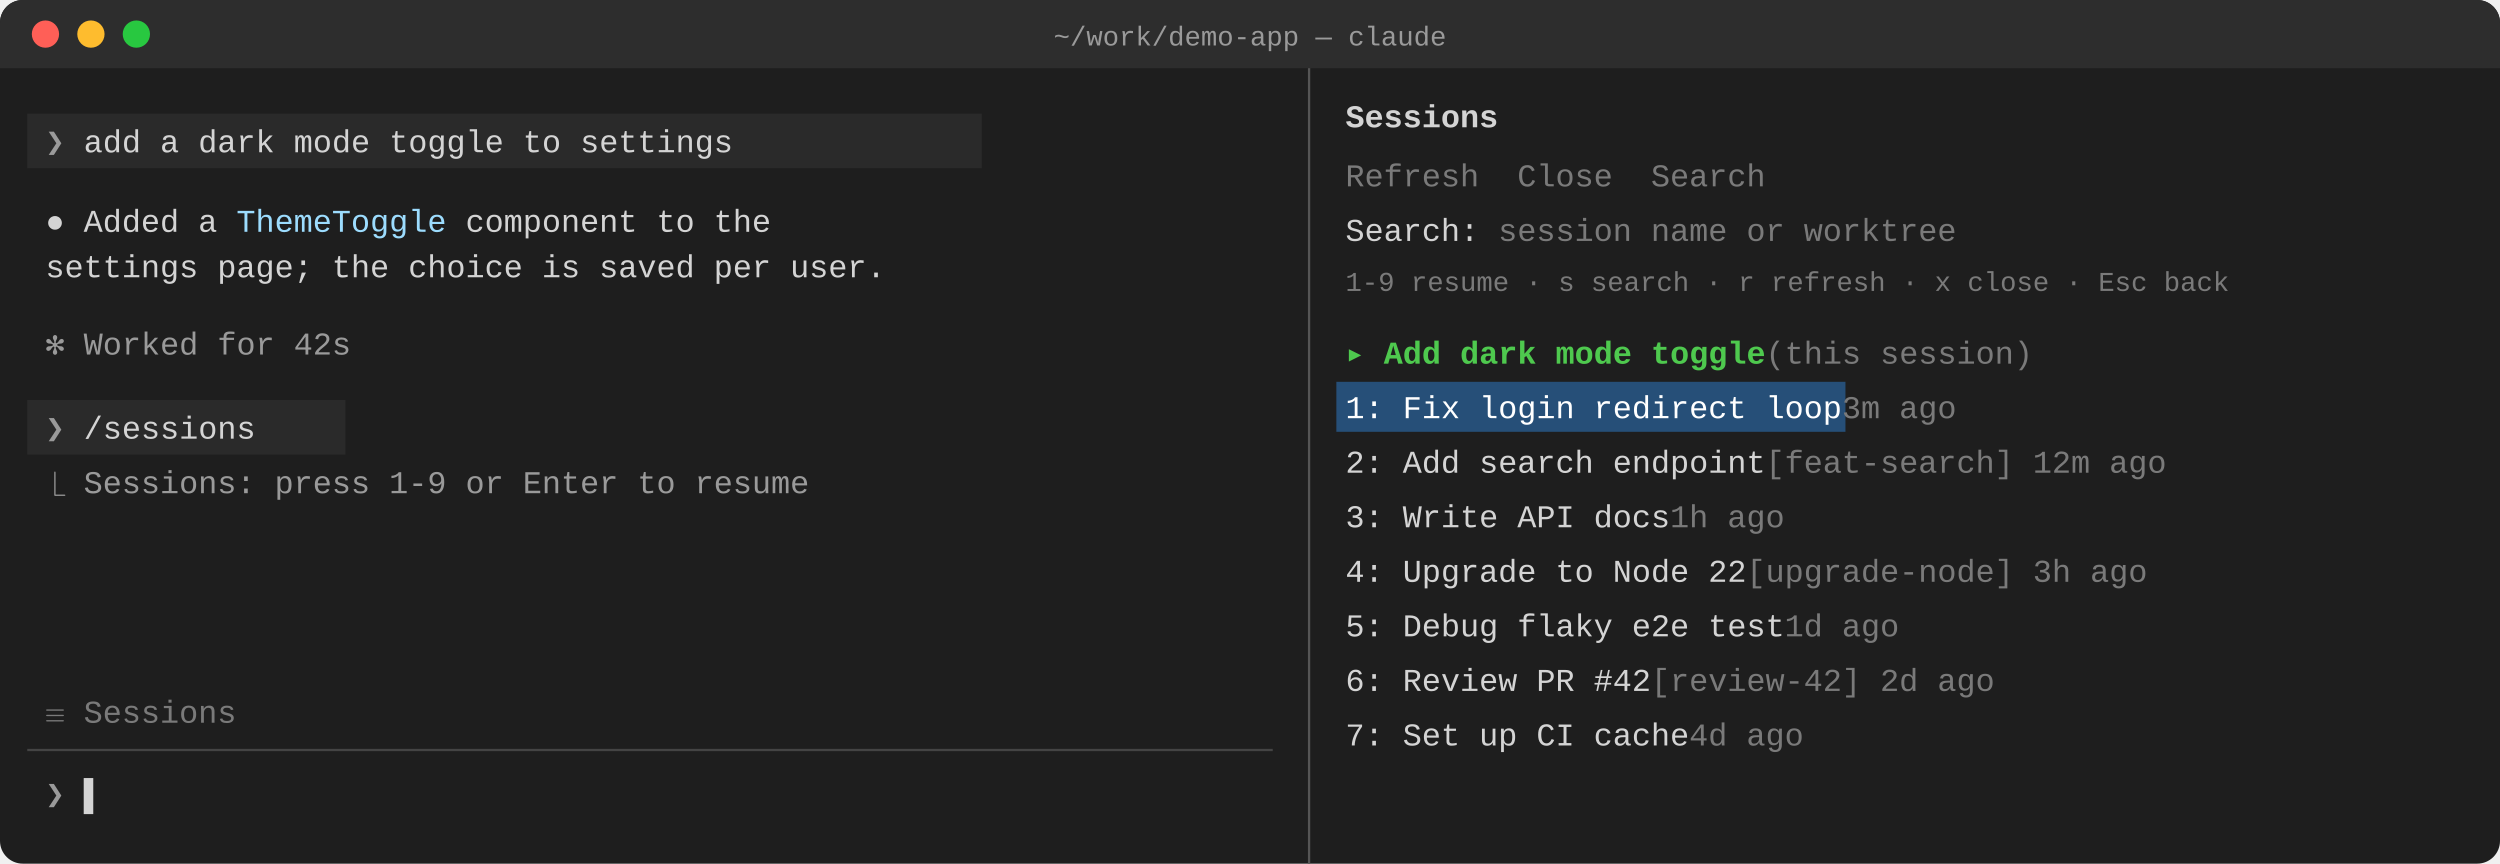
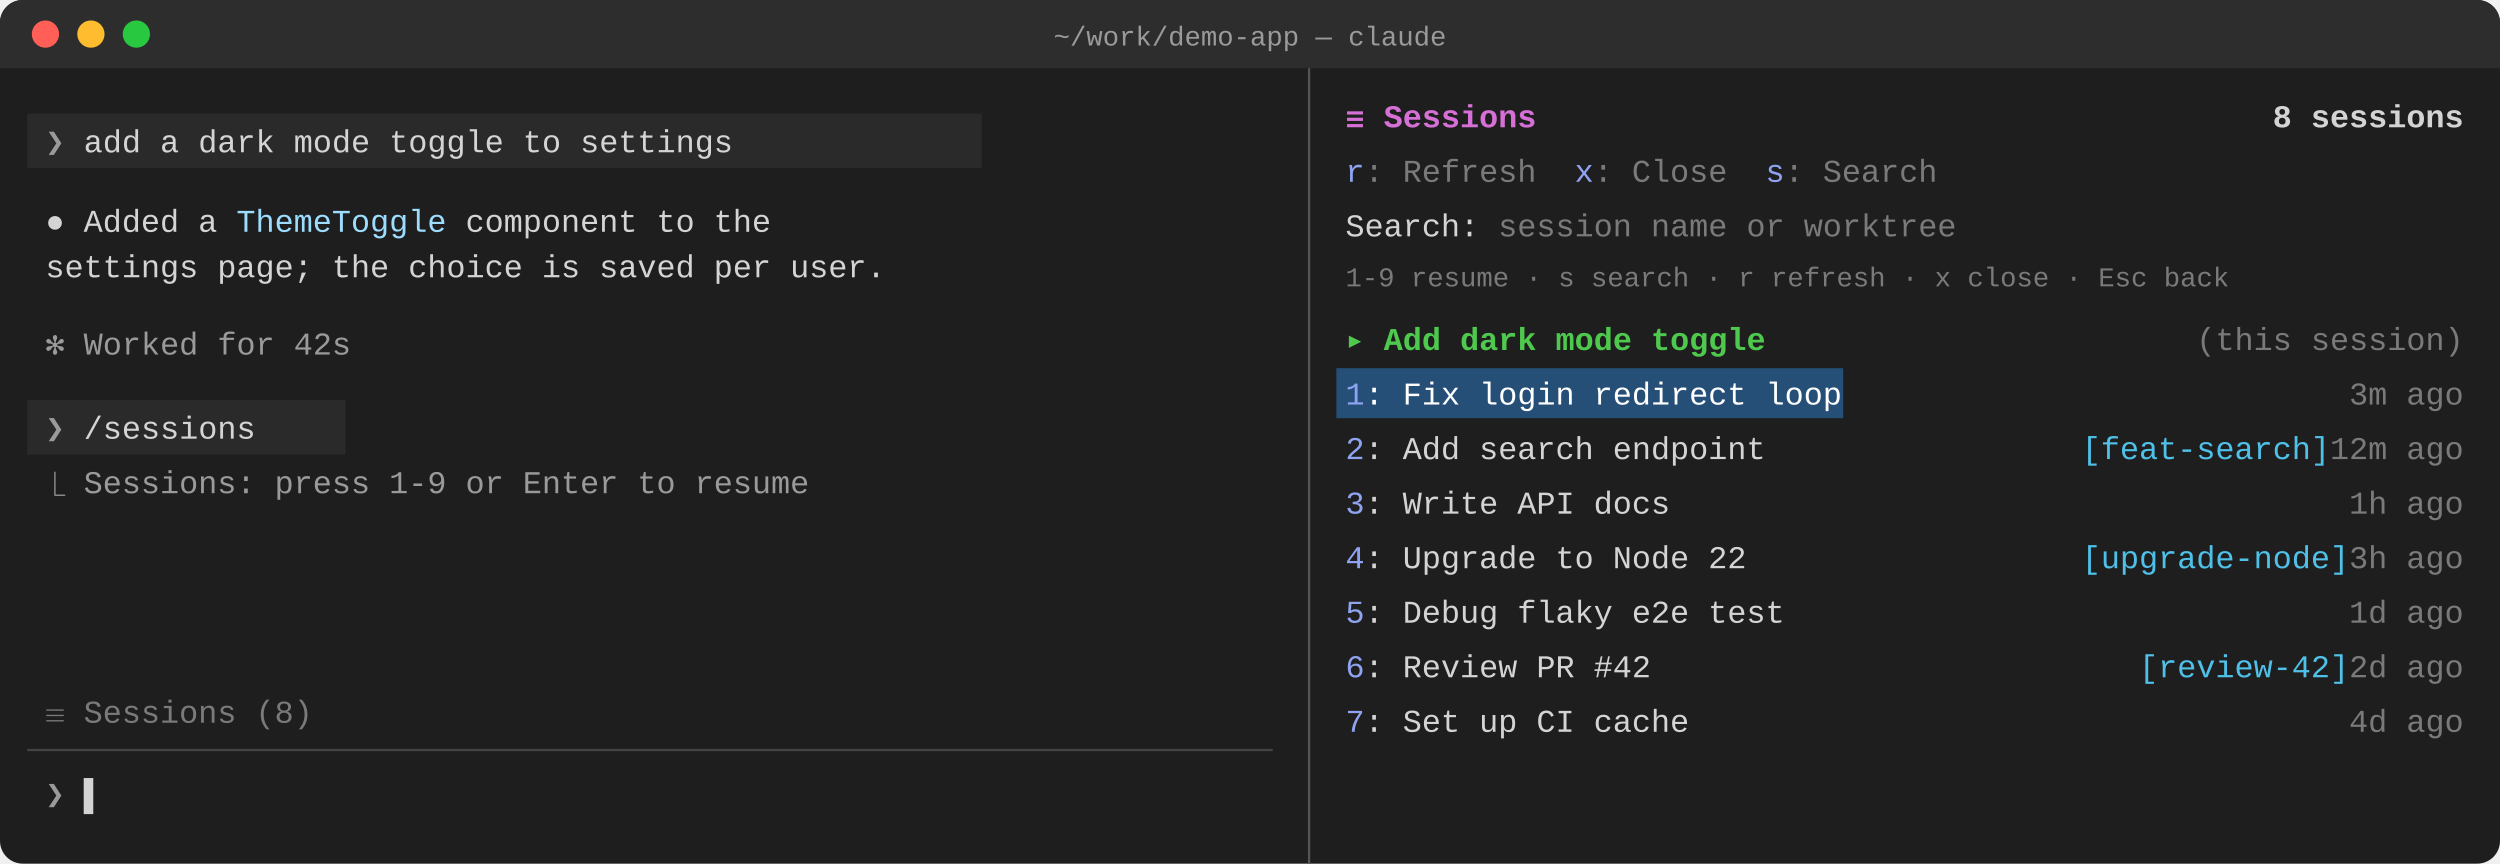
<svg xmlns="http://www.w3.org/2000/svg" width="1100" height="380" viewBox="0 0 1100 380" font-family="Menlo, SFMono-Regular, Consolas, 'Liberation Mono', monospace" font-size="14">
  <rect width="1100" height="380" rx="10" fill="#1e1e1e" />
  <path d="M0 10a10 10 0 0 1 10-10h1080a10 10 0 0 1 10 10v20H0z" fill="#2d2d2d" />
  <circle cx="20" cy="15" r="6" fill="#ff5f57" />
  <circle cx="40" cy="15" r="6" fill="#febc2e" />
  <circle cx="60" cy="15" r="6" fill="#28c840" />
  <text x="550" y="20" fill="#9a9a9a" text-anchor="middle" font-size="12">~/work/demo-app — claude</text>
  <rect x="12" y="50" width="420" height="24" fill="#2a2a2a" />
  <text x="20" y="67" fill="#d4d4d4">
    <tspan fill="#9a9a9a">❯</tspan> add a dark mode toggle to settings</text>
  <text x="20" y="102" fill="#d4d4d4">● Added a <tspan fill="#9cdcfe">ThemeToggle</tspan> component to the</text>
  <text x="20" y="122" fill="#d4d4d4">  settings page; the choice is saved per user.</text>
  <text x="20" y="156" fill="#9a9a9a">✻ Worked for 42s</text>
  <rect x="12" y="176" width="140" height="24" fill="#2a2a2a" />
  <text x="20" y="193" fill="#d4d4d4">
    <tspan fill="#9a9a9a">❯</tspan> /sessions</text>
  <text x="20" y="217" fill="#9a9a9a">  ⎿ Sessions: press 1-9 or Enter to resume</text>
-   <text x="20" y="318" fill="#7a7a7a">☰ Sessions</text>
+   <text x="20" y="318" fill="#7a7a7a">☰ Sessions (8)</text>
  <line x1="12" y1="330" x2="560" y2="330" stroke="#444" />
  <text x="20" y="354" fill="#d4d4d4">
    <tspan fill="#9a9a9a">❯</tspan> ▌</text>
  <line x1="576" y1="30" x2="576" y2="380" stroke="#555" />
-   <text x="592" y="56" fill="#d4d4d4" font-weight="bold">Sessions</text>
-   <text x="592" y="82" fill="#7a7a7a">Refresh  Close  Search</text>
-   <text x="592" y="106" fill="#d4d4d4">Search: <tspan fill="#7a7a7a">session name or worktree</tspan>
+   <text x="592" y="56" fill="#d670d6" font-weight="bold">☰ Sessions</text>
+   <text x="1084" y="56" fill="#d4d4d4" font-weight="bold" text-anchor="end">8 sessions</text>
+   <text x="592" y="80" fill="#7a7a7a">
+     <tspan fill="#8fa3f0">r</tspan>: Refresh  <tspan fill="#8fa3f0">x</tspan>: Close  <tspan fill="#8fa3f0">s</tspan>: Search</text>
+   <text x="592" y="104" fill="#d4d4d4">Search: <tspan fill="#7a7a7a">session name or worktree</tspan>
  </text>
-   <text x="592" y="128" fill="#7a7a7a" font-size="12">1-9 resume · s search · r refresh · x close · Esc back</text>
-   <text x="592" y="160" fill="#4ec94e" font-weight="bold">▸ Add dark mode toggle<tspan fill="#7a7a7a" font-weight="normal">  (this session)</tspan>
-   </text>
-   <rect x="588" y="168" width="224" height="22" fill="#264f78" />
-   <text x="592" y="184" fill="#ffffff">1: Fix login redirect loop<tspan fill="#7a7a7a">  3m ago</tspan>
-   </text>
-   <text x="592" y="208" fill="#d4d4d4">2: Add search endpoint<tspan fill="#7a7a7a">  [feat-search] 12m ago</tspan>
-   </text>
-   <text x="592" y="232" fill="#d4d4d4">3: Write API docs<tspan fill="#7a7a7a">  1h ago</tspan>
-   </text>
-   <text x="592" y="256" fill="#d4d4d4">4: Upgrade to Node 22<tspan fill="#7a7a7a">  [upgrade-node] 3h ago</tspan>
-   </text>
-   <text x="592" y="280" fill="#d4d4d4">5: Debug flaky e2e test<tspan fill="#7a7a7a">  1d ago</tspan>
-   </text>
-   <text x="592" y="304" fill="#d4d4d4">6: Review PR #42<tspan fill="#7a7a7a">  [review-42] 2d ago</tspan>
-   </text>
-   <text x="592" y="328" fill="#d4d4d4">7: Set up CI cache<tspan fill="#7a7a7a">  4d ago</tspan>
-   </text>
+   <text x="592" y="126" fill="#7a7a7a" font-size="12">1-9 resume · s search · r refresh · x close · Esc back</text>
+   <text x="592" y="154" fill="#4ec94e" font-weight="bold">▸ Add dark mode toggle</text>
+   <text x="1084" y="154" fill="#7a7a7a" text-anchor="end">(this session)</text>
+   <rect x="588" y="162" width="223" height="22" fill="#264f78" />
+   <text x="592" y="178" fill="#ffffff">
+     <tspan fill="#8fa3f0">1</tspan>: Fix login redirect loop</text>
+   <text x="1084" y="178" fill="#7a7a7a" text-anchor="end">3m ago</text>
+   <text x="592" y="202" fill="#d4d4d4">
+     <tspan fill="#8fa3f0">2</tspan>: Add search endpoint</text>
+   <text x="1084" y="202" fill="#7a7a7a" text-anchor="end">
+     <tspan fill="#4fc1e9">[feat-search] </tspan>12m ago</text>
+   <text x="592" y="226" fill="#d4d4d4">
+     <tspan fill="#8fa3f0">3</tspan>: Write API docs</text>
+   <text x="1084" y="226" fill="#7a7a7a" text-anchor="end">1h ago</text>
+   <text x="592" y="250" fill="#d4d4d4">
+     <tspan fill="#8fa3f0">4</tspan>: Upgrade to Node 22</text>
+   <text x="1084" y="250" fill="#7a7a7a" text-anchor="end">
+     <tspan fill="#4fc1e9">[upgrade-node] </tspan>3h ago</text>
+   <text x="592" y="274" fill="#d4d4d4">
+     <tspan fill="#8fa3f0">5</tspan>: Debug flaky e2e test</text>
+   <text x="1084" y="274" fill="#7a7a7a" text-anchor="end">1d ago</text>
+   <text x="592" y="298" fill="#d4d4d4">
+     <tspan fill="#8fa3f0">6</tspan>: Review PR #42</text>
+   <text x="1084" y="298" fill="#7a7a7a" text-anchor="end">
+     <tspan fill="#4fc1e9">[review-42] </tspan>2d ago</text>
+   <text x="592" y="322" fill="#d4d4d4">
+     <tspan fill="#8fa3f0">7</tspan>: Set up CI cache</text>
+   <text x="1084" y="322" fill="#7a7a7a" text-anchor="end">4d ago</text>
</svg>
